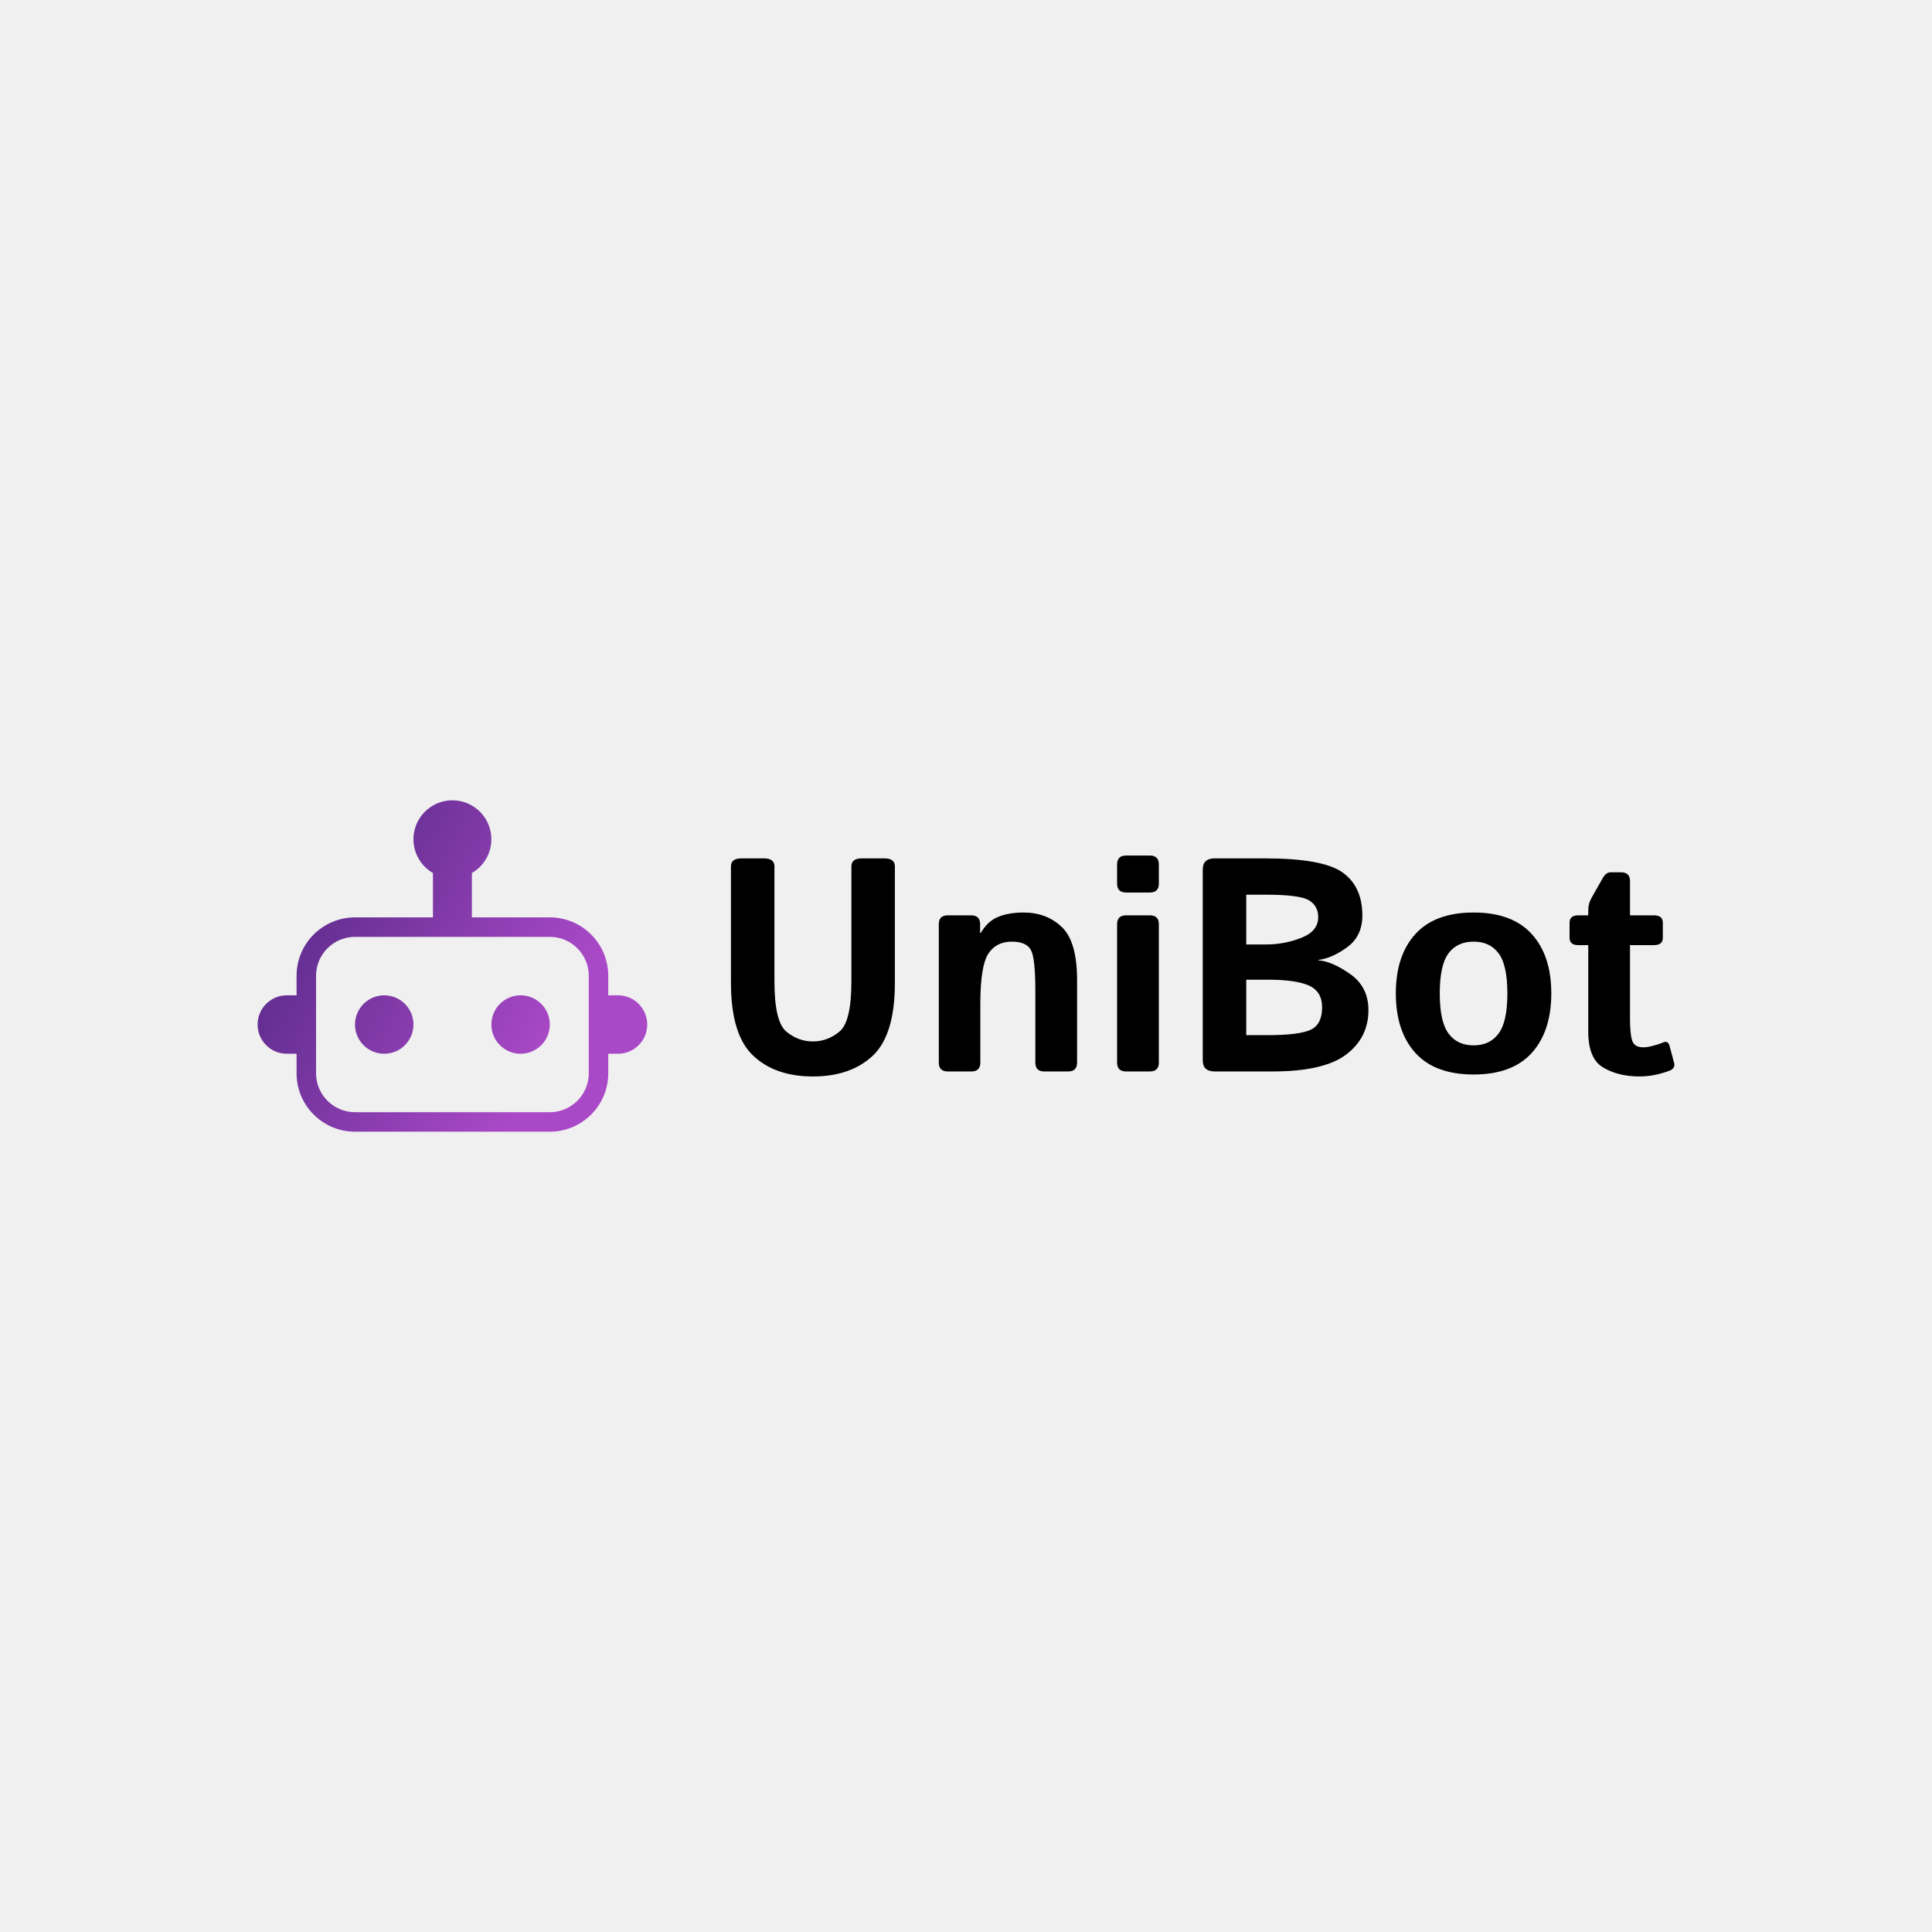
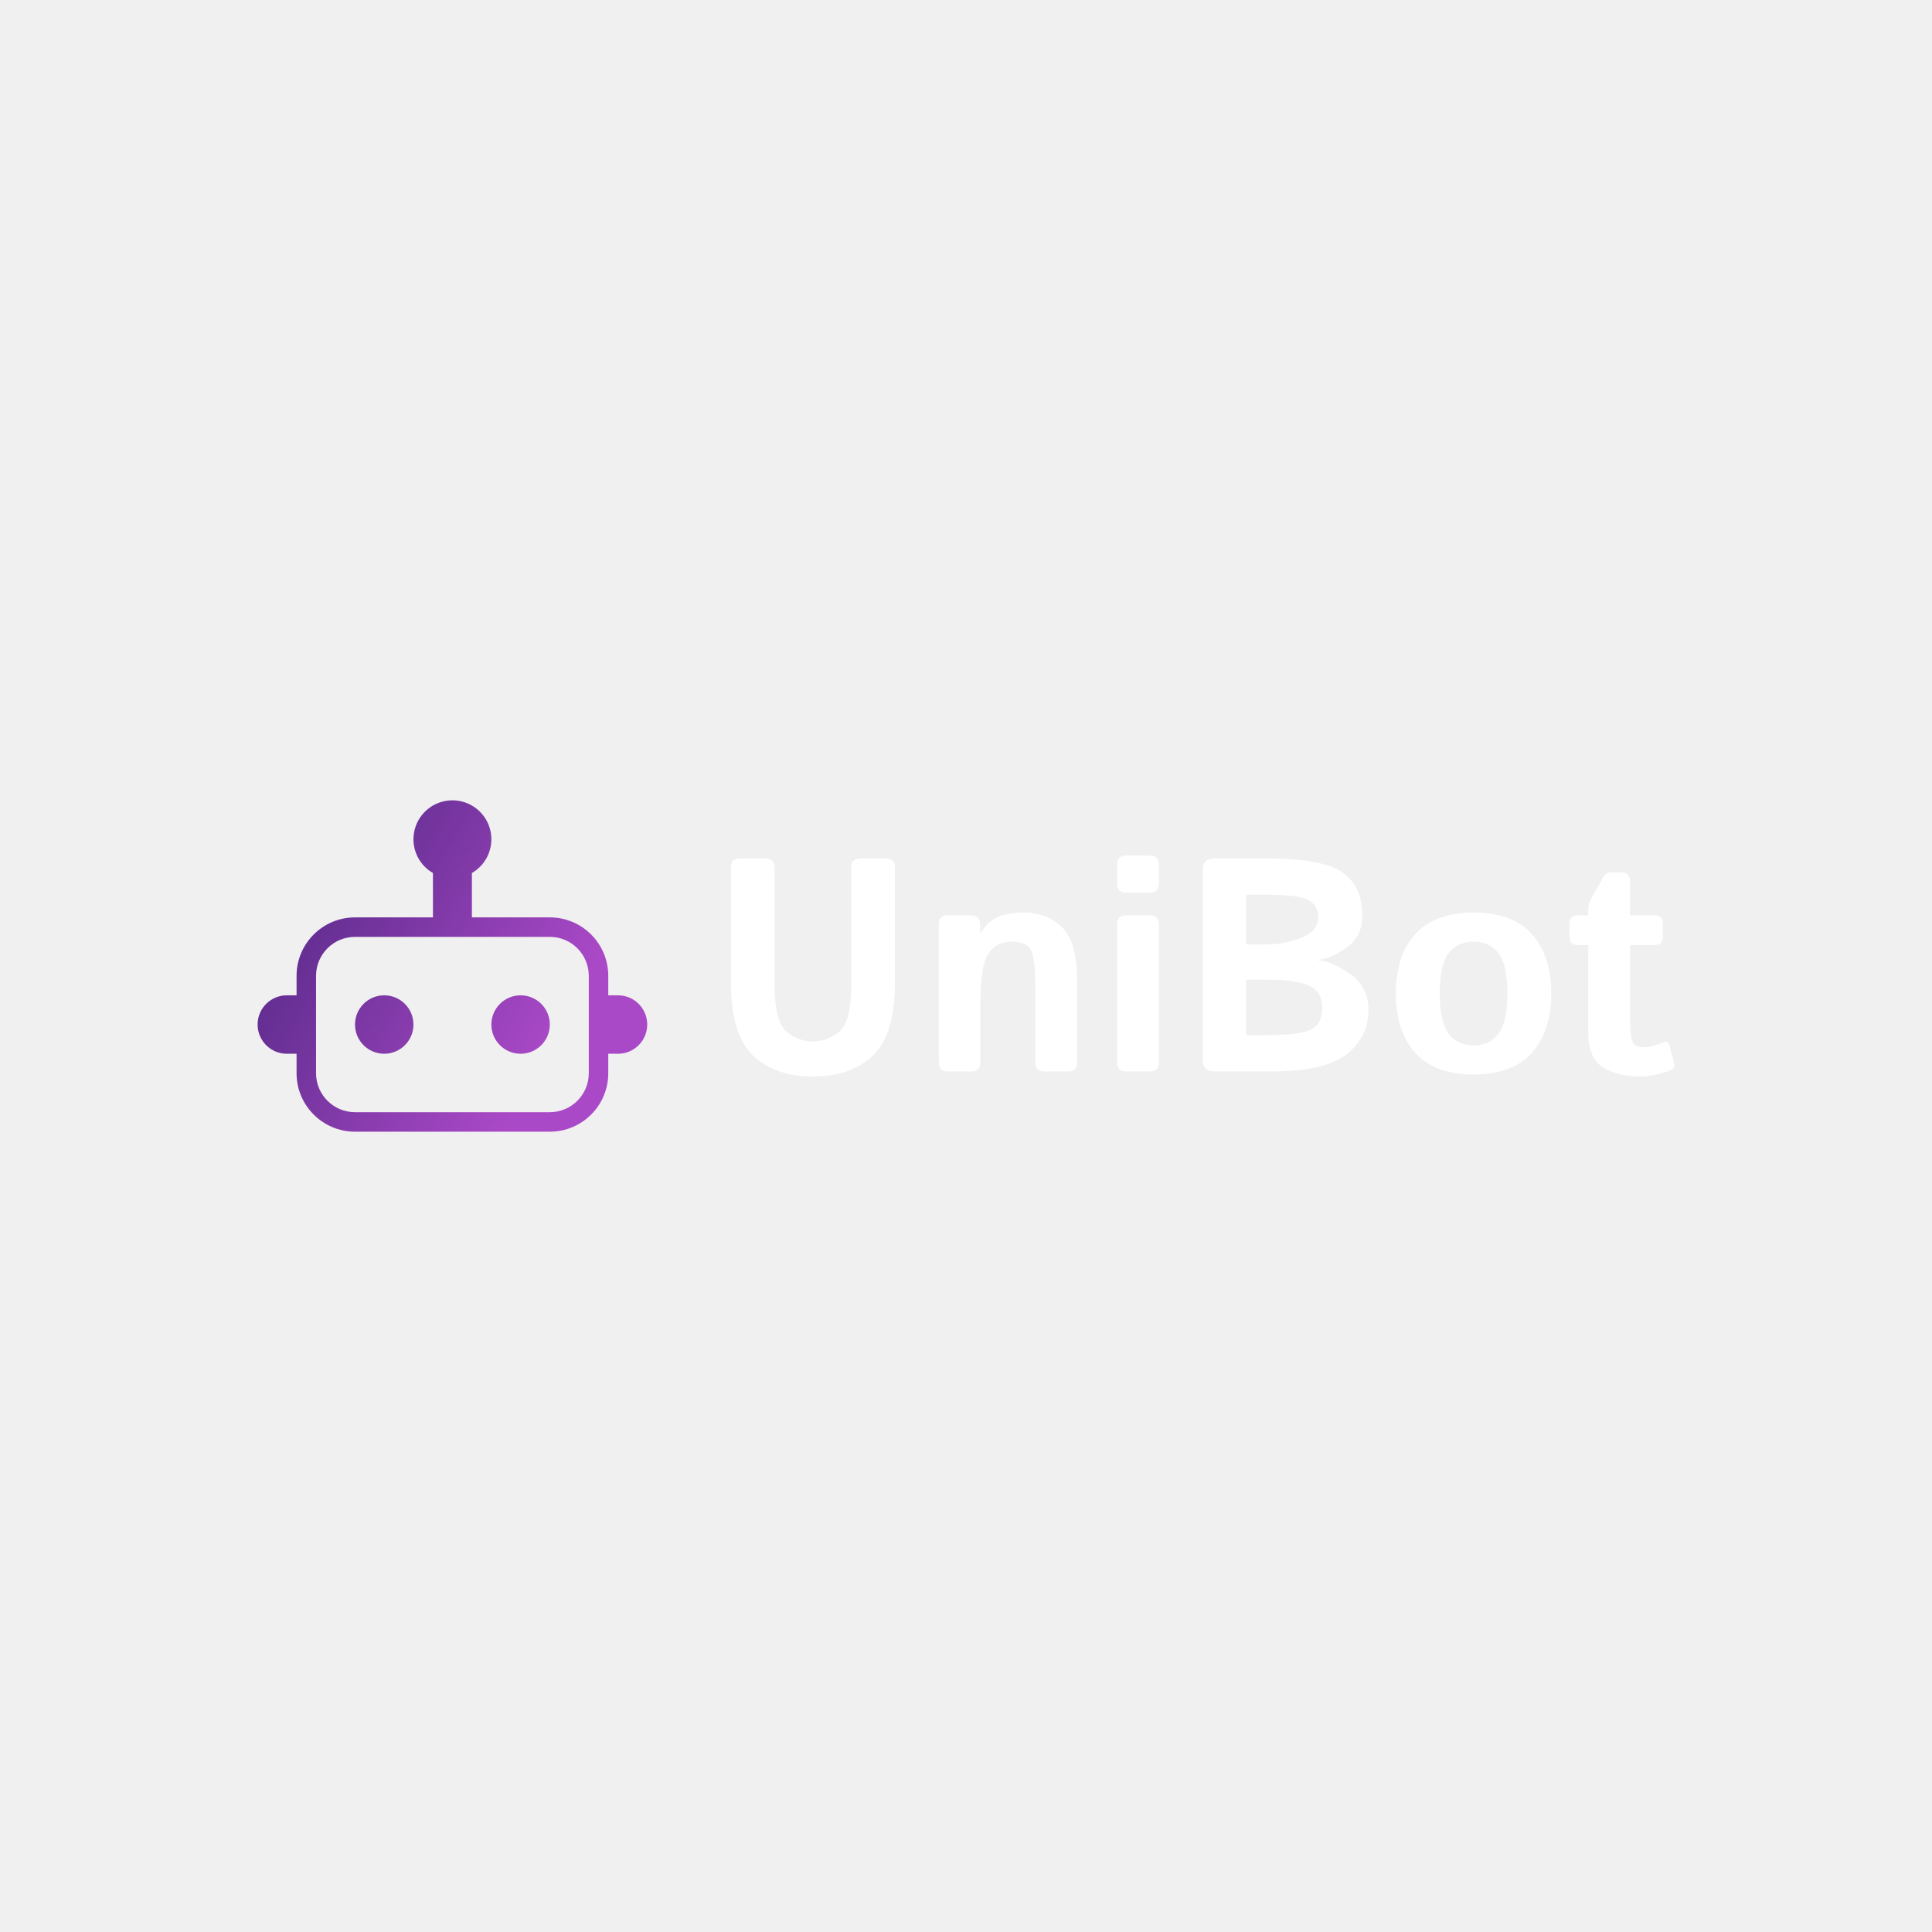
<svg xmlns="http://www.w3.org/2000/svg" data-v-fde0c5aa="" viewBox="0 0 300 300" class="iconLeft">
  <defs data-v-fde0c5aa="" />
  <rect data-v-fde0c5aa="" fill="transparent" x="0" y="0" width="300px" height="300px" class="logo-background-square" />
  <defs data-v-fde0c5aa="" />
-   <g data-v-fde0c5aa="" id="8055f8e8-b277-4c5a-a84a-e2ceaf09006f" fill="#000000" transform="matrix(3.376181,0,0,3.376181,109.8207,121.37)">
+   <g data-v-fde0c5aa="" id="8055f8e8-b277-4c5a-a84a-e2ceaf09006f" fill="#FFFFFF" transform="matrix(3.376181,0,0,3.376181,109.8207,121.37)">
    <path d="M1.09 9.25L1.09 9.25L1.09 3.90Q1.09 3.53 1.57 3.53L1.57 3.53L2.61 3.53Q3.09 3.53 3.09 3.90L3.09 3.90L3.09 9.18Q3.09 11.03 3.63 11.49Q4.18 11.95 4.86 11.95L4.86 11.95Q5.54 11.95 6.09 11.49Q6.63 11.03 6.63 9.18L6.63 9.18L6.63 3.90Q6.63 3.53 7.11 3.53L7.11 3.53L8.15 3.53Q8.63 3.53 8.63 3.90L8.63 3.90L8.63 9.25Q8.63 11.64 7.62 12.60Q6.60 13.56 4.86 13.56L4.86 13.56Q3.12 13.56 2.11 12.60Q1.09 11.64 1.09 9.25ZM12.15 13.33L11.06 13.33Q10.65 13.33 10.65 12.92L10.65 12.92L10.65 6.56Q10.65 6.15 11.06 6.15L11.06 6.15L12.14 6.15Q12.55 6.15 12.55 6.56L12.55 6.56L12.55 6.96L12.58 6.96Q12.89 6.42 13.38 6.22Q13.86 6.02 14.55 6.02L14.55 6.02Q15.61 6.02 16.31 6.69Q17.01 7.36 17.01 9.13L17.01 9.13L17.01 12.92Q17.01 13.33 16.60 13.33L16.60 13.33L15.50 13.33Q15.09 13.33 15.09 12.92L15.09 12.92L15.09 9.63Q15.09 8.13 14.89 7.75Q14.68 7.36 14.01 7.36L14.01 7.36Q13.29 7.36 12.93 7.91Q12.56 8.47 12.56 10.23L12.56 10.23L12.56 12.92Q12.56 13.33 12.15 13.33L12.15 13.33ZM20.36 13.33L19.26 13.33Q18.85 13.33 18.85 12.92L18.85 12.92L18.85 6.56Q18.85 6.15 19.26 6.15L19.26 6.15L20.36 6.15Q20.77 6.15 20.77 6.56L20.77 6.56L20.77 12.92Q20.77 13.33 20.36 13.33L20.36 13.33ZM20.36 5.10L19.26 5.10Q18.85 5.10 18.85 4.69L18.85 4.69L18.85 3.81Q18.85 3.40 19.26 3.40L19.26 3.40L20.36 3.40Q20.77 3.40 20.77 3.81L20.77 3.81L20.77 4.69Q20.77 5.10 20.36 5.10L20.36 5.10ZM26.00 13.33L23.34 13.33Q22.79 13.33 22.79 12.82L22.79 12.82L22.79 4.04Q22.79 3.53 23.34 3.53L23.34 3.53L25.66 3.53Q28.29 3.53 29.21 4.17Q30.13 4.82 30.13 6.16L30.13 6.16Q30.13 7.10 29.44 7.61Q28.75 8.12 28.11 8.20L28.11 8.20L28.11 8.22Q28.73 8.26 29.57 8.85Q30.41 9.44 30.41 10.51L30.41 10.51Q30.41 11.77 29.39 12.55Q28.36 13.33 26.00 13.33L26.00 13.33ZM24.79 9.11L24.79 11.66L25.79 11.66Q27.23 11.66 27.76 11.41Q28.28 11.16 28.28 10.38L28.28 10.38Q28.28 9.66 27.68 9.38Q27.07 9.11 25.79 9.11L25.79 9.11L24.79 9.11ZM24.79 5.20L24.79 7.49L25.68 7.49Q26.56 7.49 27.33 7.18Q28.10 6.88 28.10 6.23L28.10 6.23Q28.10 5.72 27.68 5.46Q27.25 5.20 25.68 5.20L25.68 5.20L24.79 5.20ZM31.67 9.74L31.67 9.74Q31.67 8.00 32.57 7.01Q33.47 6.02 35.25 6.02L35.25 6.02Q37.02 6.02 37.92 7.01Q38.82 8.00 38.82 9.74L38.82 9.74Q38.82 11.48 37.92 12.48Q37.02 13.47 35.25 13.47L35.25 13.47Q33.47 13.47 32.57 12.48Q31.67 11.48 31.67 9.74ZM33.69 9.74L33.69 9.74Q33.69 11.04 34.09 11.58Q34.49 12.13 35.25 12.13L35.25 12.13Q36.00 12.13 36.40 11.58Q36.80 11.04 36.80 9.74L36.80 9.74Q36.80 8.44 36.40 7.90Q36.00 7.36 35.25 7.36L35.25 7.36Q34.49 7.36 34.09 7.90Q33.69 8.44 33.69 9.74ZM40.52 7.52L40.06 7.52Q39.66 7.52 39.66 7.18L39.66 7.18L39.66 6.49Q39.66 6.15 40.06 6.15L40.06 6.15L40.52 6.15L40.52 5.91Q40.52 5.61 40.67 5.35L40.67 5.35L41.19 4.43Q41.34 4.17 41.55 4.17L41.55 4.17L42.03 4.17Q42.44 4.17 42.44 4.58L42.44 4.58L42.44 6.15L43.54 6.15Q43.95 6.15 43.95 6.49L43.95 6.49L43.95 7.18Q43.95 7.52 43.54 7.52L43.54 7.52L42.44 7.52L42.44 10.91Q42.44 11.61 42.54 11.91Q42.64 12.22 43.05 12.22L43.05 12.22Q43.26 12.22 43.53 12.14Q43.80 12.07 43.95 12.00L43.95 12.00Q44.19 11.89 44.26 12.16L44.26 12.16L44.47 12.94Q44.53 13.17 44.29 13.28L44.29 13.28Q44.06 13.38 43.67 13.47Q43.28 13.56 42.88 13.56L42.88 13.56Q41.90 13.56 41.21 13.15Q40.52 12.75 40.52 11.49L40.52 11.49L40.52 7.52Z" />
  </g>
  <defs data-v-fde0c5aa="">
    <linearGradient data-v-fde0c5aa="" gradientTransform="rotate(25)" id="d8ffad0a-31c2-4a9e-8605-76f1b029f25b" x1="0%" y1="0%" x2="100%" y2="0%">
      <stop data-v-fde0c5aa="" offset="0%" stop-color="#49247E" stop-opacity="1" />
      <stop data-v-fde0c5aa="" offset="100%" stop-color="#AA49C7" stop-opacity="1" />
    </linearGradient>
  </defs>
  <g data-v-fde0c5aa="" id="3f45ce9b-1d17-4d1c-8ad9-455eb5723d6a" stroke="none" fill="url(#d8ffad0a-31c2-4a9e-8605-76f1b029f25b)" transform="matrix(3.025037,0,0,3.025037,33.94993,115.2258)">
    <path d="M20.5 13H20v-1a3 3 0 00-3-3h-4V6.723a2 2 0 10-2 0V9H7a3 3 0 00-3 3v1h-.5a1.5 1.5 0 000 3H4v1a3 3 0 003 3h10a3 3 0 003-3v-1h.5a1.5 1.5 0 000-3zM19 17a2.002 2.002 0 01-2 2H7a2.002 2.002 0 01-2-2v-5a2.002 2.002 0 012-2h10a2.002 2.002 0 012 2zm-9-2.5A1.5 1.5 0 118.5 13a1.5 1.5 0 011.5 1.5zm7 0a1.5 1.5 0 11-1.5-1.5 1.5 1.5 0 011.5 1.5z" />
  </g>
</svg>
